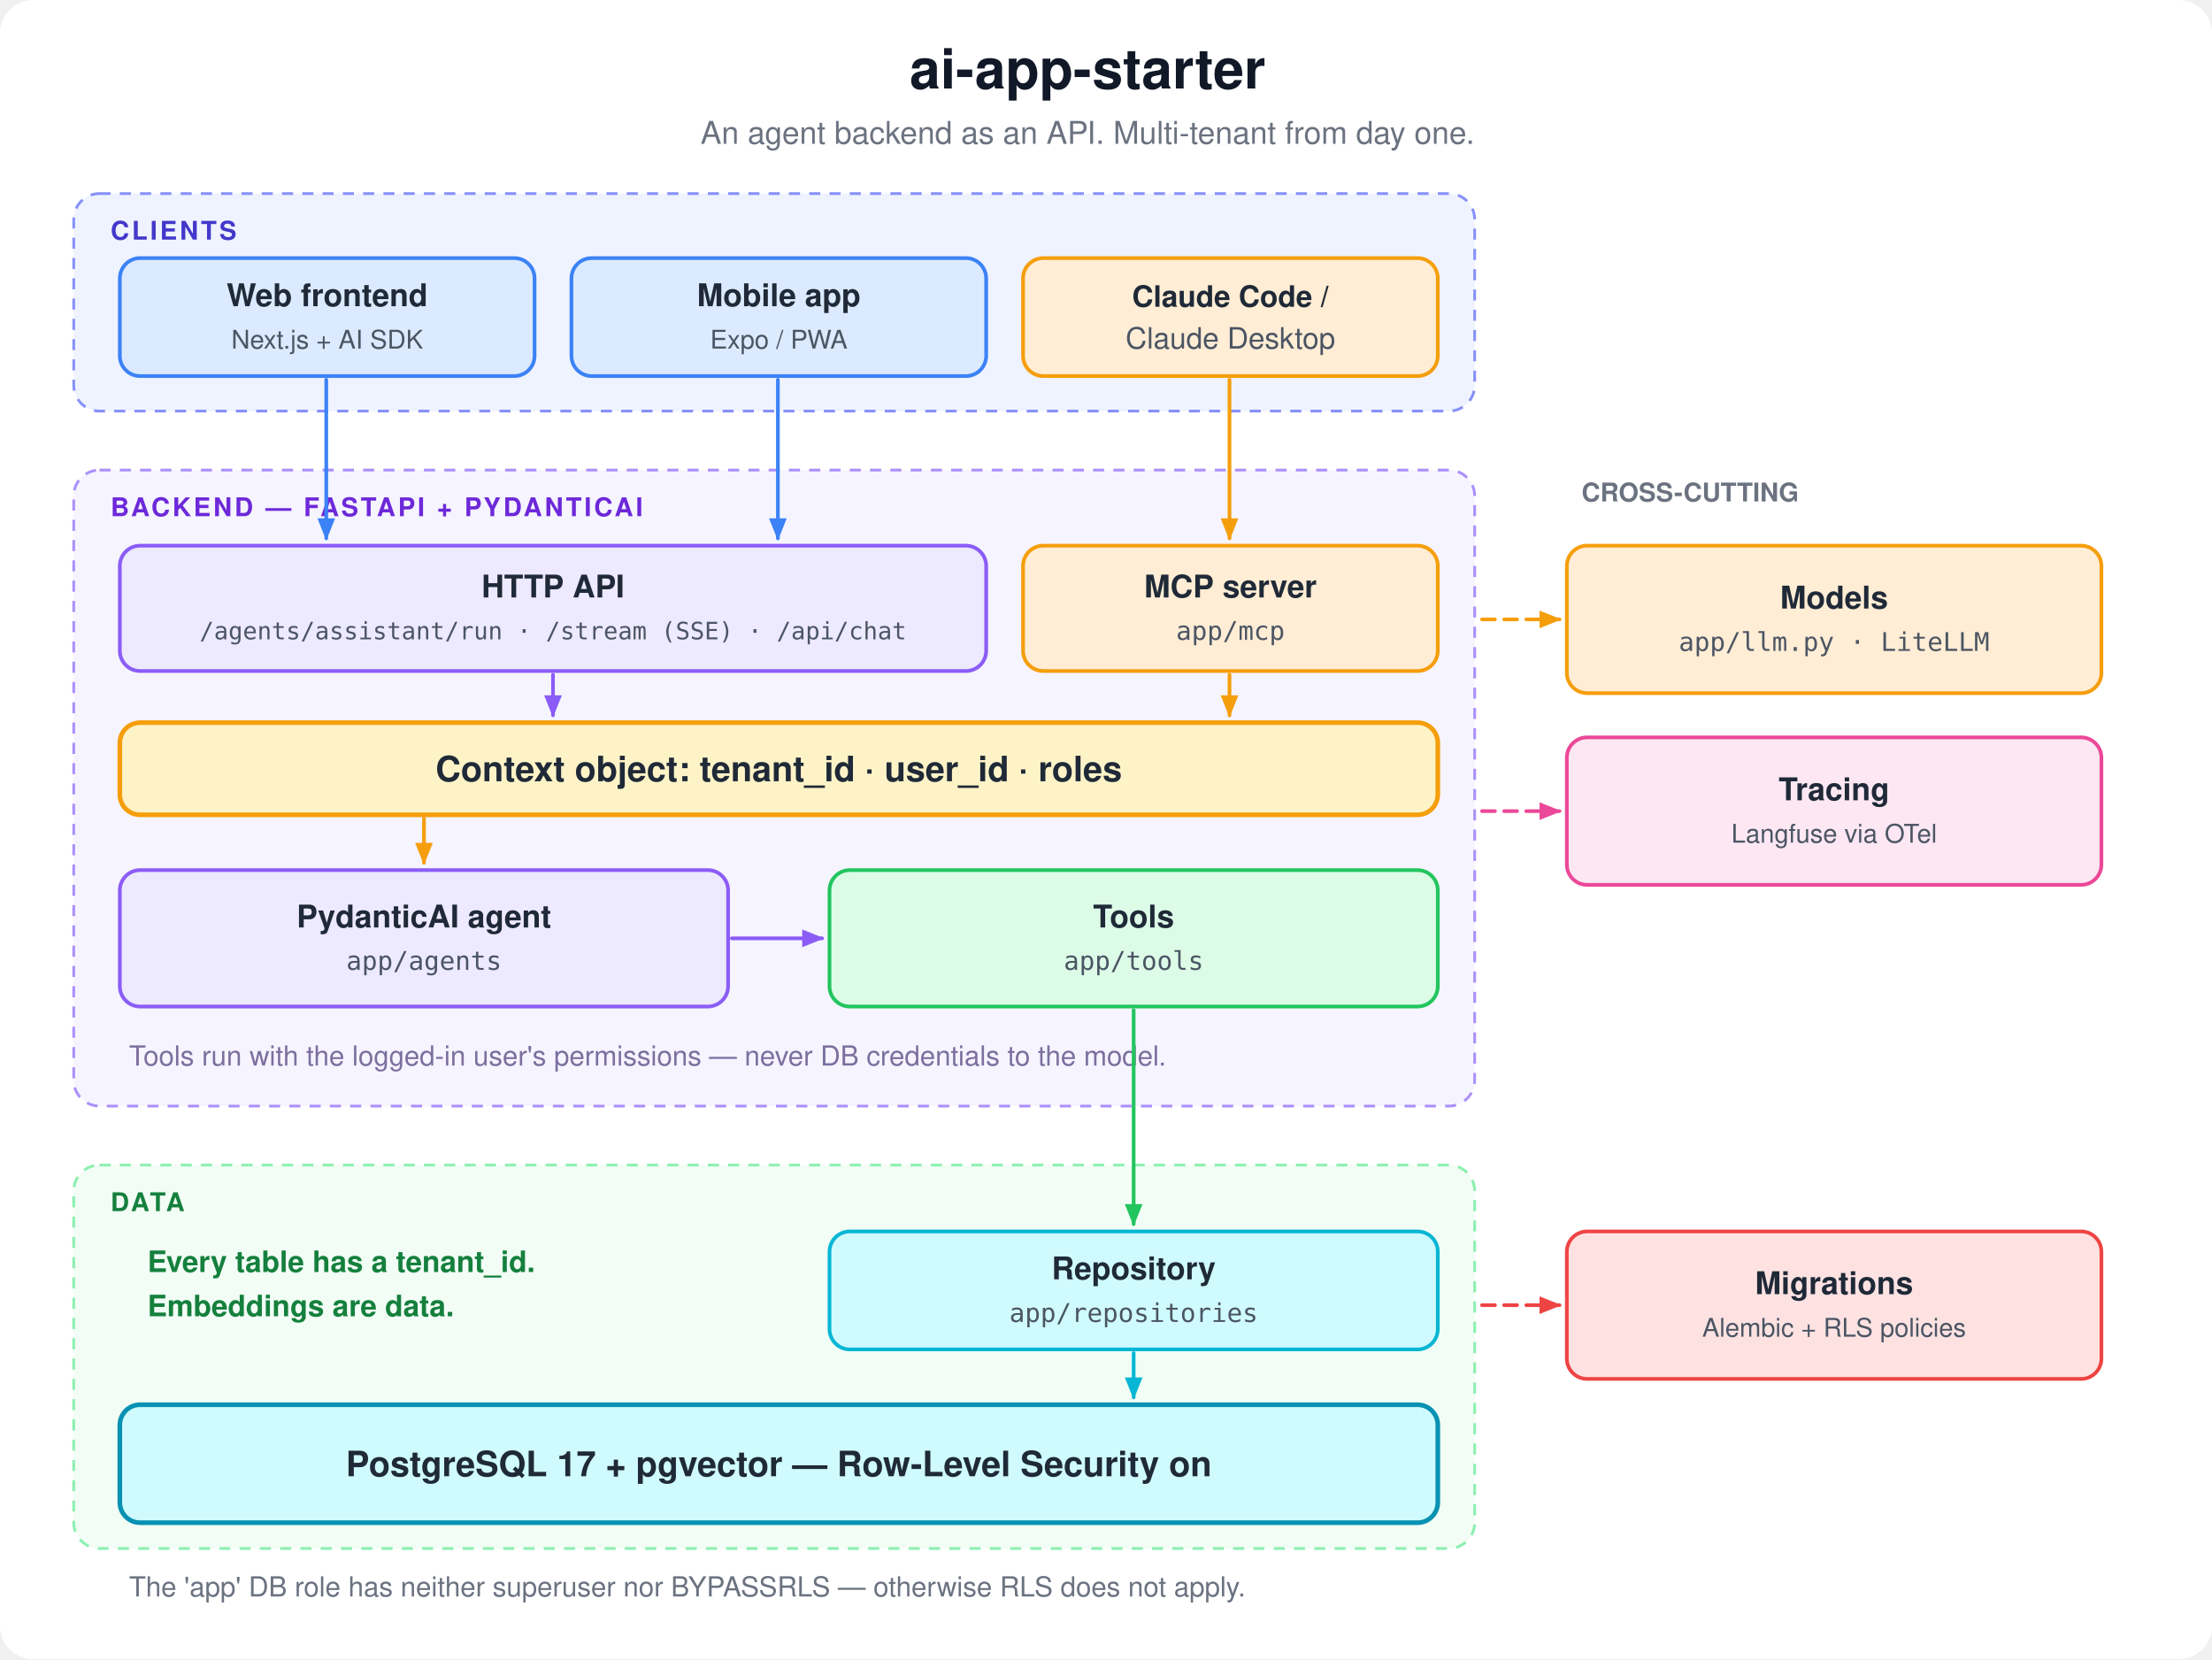
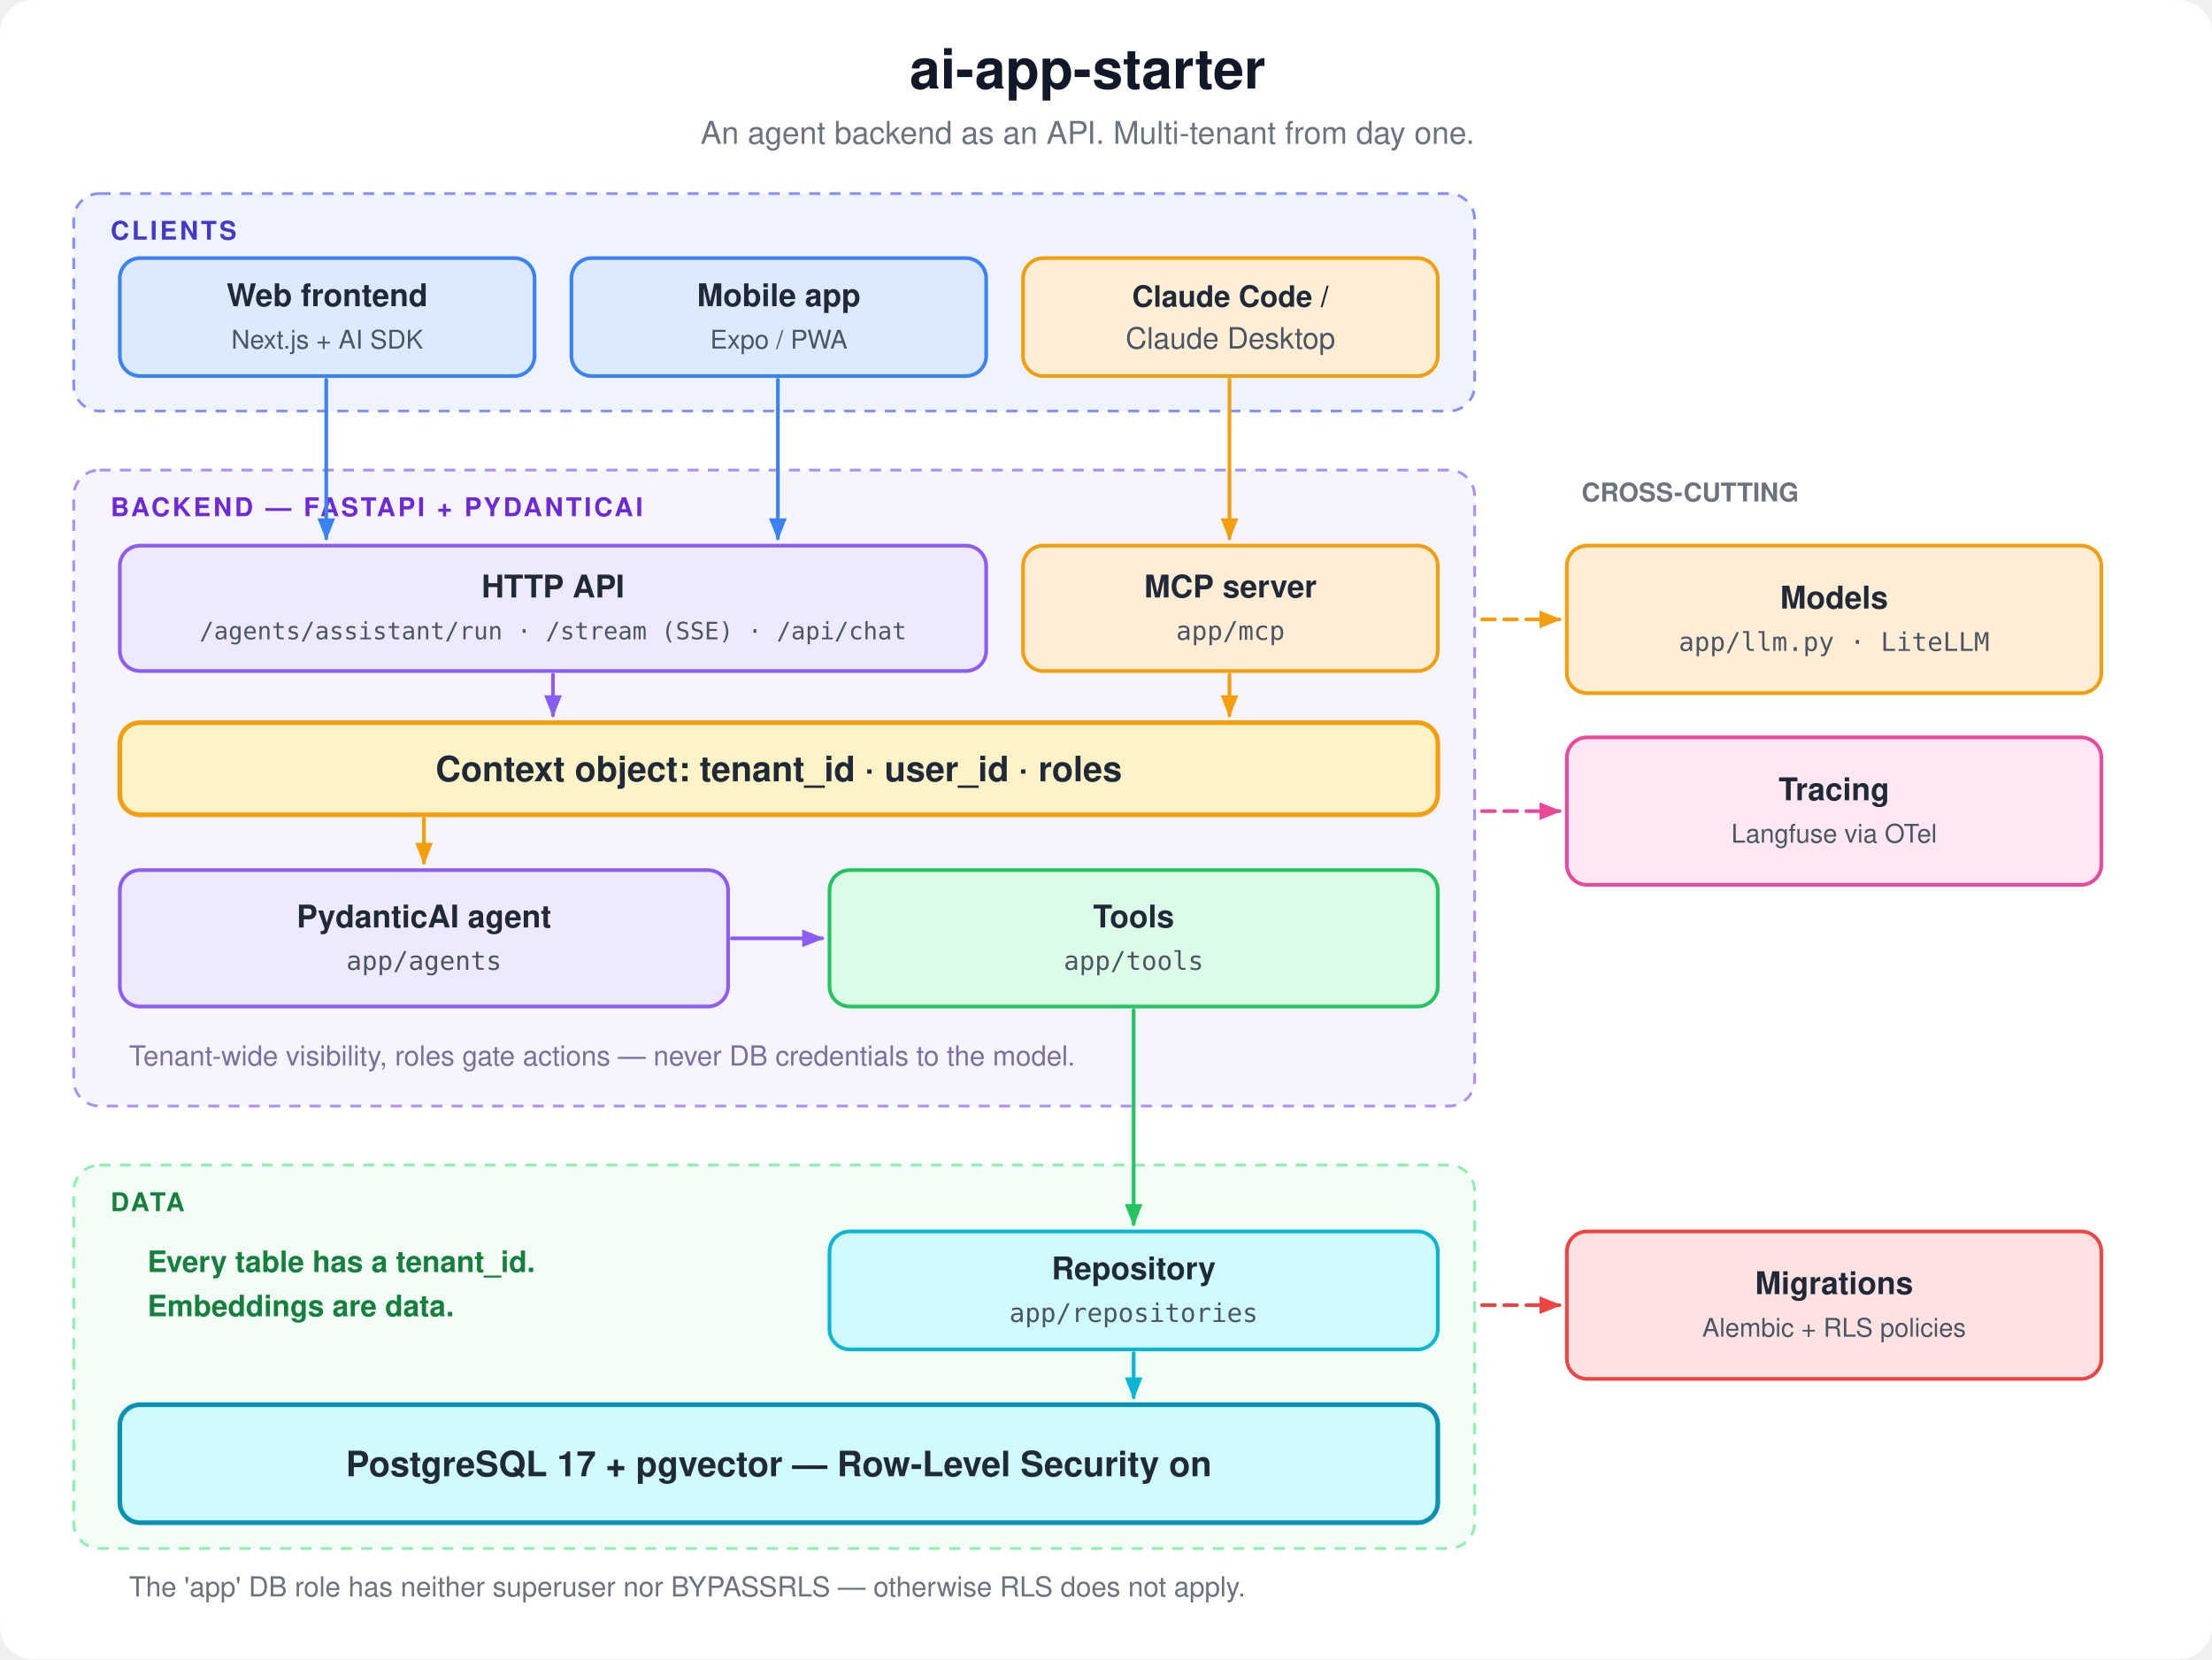
<svg xmlns="http://www.w3.org/2000/svg" viewBox="0 0 1200 900" width="1200" height="900" role="img">
  <defs>
    <marker id="ah06b6d4" viewBox="0 0 10 10" refX="9" refY="5" markerWidth="6" markerHeight="6" orient="auto-start-reverse">
      <path d="M 0 1 L 10 5 L 0 9 z" fill="#06b6d4" />
    </marker>
    <marker id="ah22c55e" viewBox="0 0 10 10" refX="9" refY="5" markerWidth="6" markerHeight="6" orient="auto-start-reverse">
      <path d="M 0 1 L 10 5 L 0 9 z" fill="#22c55e" />
    </marker>
    <marker id="ah3b82f6" viewBox="0 0 10 10" refX="9" refY="5" markerWidth="6" markerHeight="6" orient="auto-start-reverse">
      <path d="M 0 1 L 10 5 L 0 9 z" fill="#3b82f6" />
    </marker>
    <marker id="ah8b5cf6" viewBox="0 0 10 10" refX="9" refY="5" markerWidth="6" markerHeight="6" orient="auto-start-reverse">
      <path d="M 0 1 L 10 5 L 0 9 z" fill="#8b5cf6" />
    </marker>
    <marker id="ahec4899" viewBox="0 0 10 10" refX="9" refY="5" markerWidth="6" markerHeight="6" orient="auto-start-reverse">
      <path d="M 0 1 L 10 5 L 0 9 z" fill="#ec4899" />
    </marker>
    <marker id="ahef4444" viewBox="0 0 10 10" refX="9" refY="5" markerWidth="6" markerHeight="6" orient="auto-start-reverse">
      <path d="M 0 1 L 10 5 L 0 9 z" fill="#ef4444" />
    </marker>
    <marker id="ahf59e0b" viewBox="0 0 10 10" refX="9" refY="5" markerWidth="6" markerHeight="6" orient="auto-start-reverse">
      <path d="M 0 1 L 10 5 L 0 9 z" fill="#f59e0b" />
    </marker>
  </defs>
  <rect width="1200" height="900" rx="18" fill="#ffffff" />
  <text x="590" y="48" text-anchor="middle" font-family="ui-sans-serif, -apple-system, 'Segoe UI', Helvetica, Arial, sans-serif" font-size="30" font-weight="700" fill="#111827">ai-app-starter</text>
  <text x="590" y="78" text-anchor="middle" font-family="ui-sans-serif, -apple-system, 'Segoe UI', Helvetica, Arial, sans-serif" font-size="17" font-weight="500" fill="#6b7280">An agent backend as an API. Multi-tenant from day one.</text>
  <rect x="40" y="105" width="760" height="118" rx="14" fill="#eef2ff" stroke="#818cf8" stroke-width="1.5" stroke-dasharray="6 5" opacity="0.95" />
  <text x="60" y="130" font-family="ui-sans-serif, -apple-system, 'Segoe UI', Helvetica, Arial, sans-serif" font-size="14" font-weight="700" letter-spacing="1.4" fill="#4338ca">CLIENTS</text>
  <rect x="65" y="140" width="225" height="64" rx="11" fill="#dbeafe" stroke="#3b82f6" stroke-width="2" />
  <text x="177.5" y="166.1" text-anchor="middle" font-family="ui-sans-serif, -apple-system, 'Segoe UI', Helvetica, Arial, sans-serif" font-size="17" font-weight="700" fill="#1f2937">Web frontend</text>
  <text x="177.5" y="189.1" text-anchor="middle" font-family="ui-sans-serif, -apple-system, 'Segoe UI', Helvetica, Arial, sans-serif" font-size="14" font-weight="500" fill="#4b5563">Next.js + AI SDK</text>
  <rect x="310" y="140" width="225" height="64" rx="11" fill="#dbeafe" stroke="#3b82f6" stroke-width="2" />
  <text x="422.5" y="166.1" text-anchor="middle" font-family="ui-sans-serif, -apple-system, 'Segoe UI', Helvetica, Arial, sans-serif" font-size="17" font-weight="700" fill="#1f2937">Mobile app</text>
  <text x="422.5" y="189.1" text-anchor="middle" font-family="ui-sans-serif, -apple-system, 'Segoe UI', Helvetica, Arial, sans-serif" font-size="14" font-weight="500" fill="#4b5563">Expo / PWA</text>
  <rect x="555" y="140" width="225" height="64" rx="11" fill="#ffedd5" stroke="#f59e0b" stroke-width="2" />
  <text x="667.5" y="166.4" text-anchor="middle" font-family="ui-sans-serif, -apple-system, 'Segoe UI', Helvetica, Arial, sans-serif" font-size="16" font-weight="700" fill="#1f2937">Claude Code /</text>
  <text x="667.5" y="189.1" text-anchor="middle" font-family="ui-sans-serif, -apple-system, 'Segoe UI', Helvetica, Arial, sans-serif" font-size="16" font-weight="500" fill="#4b5563">Claude Desktop</text>
  <rect x="40" y="255" width="760" height="345" rx="14" fill="#f5f3ff" stroke="#a78bfa" stroke-width="1.5" stroke-dasharray="6 5" opacity="0.95" />
  <text x="60" y="280" font-family="ui-sans-serif, -apple-system, 'Segoe UI', Helvetica, Arial, sans-serif" font-size="14" font-weight="700" letter-spacing="1.4" fill="#6d28d9">BACKEND  —  FASTAPI + PYDANTICAI</text>
  <rect x="65" y="296" width="470" height="68" rx="11" fill="#ede9fe" stroke="#8b5cf6" stroke-width="2" />
  <text x="300.0" y="324.1" text-anchor="middle" font-family="ui-sans-serif, -apple-system, 'Segoe UI', Helvetica, Arial, sans-serif" font-size="17" font-weight="700" fill="#1f2937">HTTP API</text>
  <text x="300.0" y="346.8" text-anchor="middle" font-family="ui-monospace, SFMono-Regular, 'JetBrains Mono', Consolas, monospace" font-size="13" font-weight="500" fill="#4b5563">/agents/assistant/run  ·  /stream (SSE)  ·  /api/chat</text>
  <rect x="555" y="296" width="225" height="68" rx="11" fill="#ffedd5" stroke="#f59e0b" stroke-width="2" />
  <text x="667.5" y="324.1" text-anchor="middle" font-family="ui-sans-serif, -apple-system, 'Segoe UI', Helvetica, Arial, sans-serif" font-size="17" font-weight="700" fill="#1f2937">MCP server</text>
  <text x="667.5" y="347.1" text-anchor="middle" font-family="ui-monospace, SFMono-Regular, 'JetBrains Mono', Consolas, monospace" font-size="14" font-weight="500" fill="#4b5563">app/mcp</text>
  <path d="M 177 206 L 177 292" fill="none" stroke="#3b82f6" stroke-width="2" stroke-linecap="round" stroke-linejoin="round" marker-end="url(#ah3b82f6)" />
  <path d="M 422 206 L 422 292" fill="none" stroke="#3b82f6" stroke-width="2" stroke-linecap="round" stroke-linejoin="round" marker-end="url(#ah3b82f6)" />
  <path d="M 667 206 L 667 292" fill="none" stroke="#f59e0b" stroke-width="2" stroke-linecap="round" stroke-linejoin="round" marker-end="url(#ahf59e0b)" />
  <rect x="65" y="392" width="715" height="50" rx="11" fill="#fef3c7" stroke="#f59e0b" stroke-width="2.5" />
  <text x="422.5" y="423.8" text-anchor="middle" font-family="ui-sans-serif, -apple-system, 'Segoe UI', Helvetica, Arial, sans-serif" font-size="19" font-weight="700" fill="#1f2937">Context object:   tenant_id  ·  user_id  ·  roles</text>
  <path d="M 300 366 L 300 388" fill="none" stroke="#8b5cf6" stroke-width="2" stroke-linecap="round" stroke-linejoin="round" marker-end="url(#ah8b5cf6)" />
  <path d="M 667 366 L 667 388" fill="none" stroke="#f59e0b" stroke-width="2" stroke-linecap="round" stroke-linejoin="round" marker-end="url(#ahf59e0b)" />
  <rect x="65" y="472" width="330" height="74" rx="11" fill="#ede9fe" stroke="#8b5cf6" stroke-width="2" />
  <text x="230.0" y="503.1" text-anchor="middle" font-family="ui-sans-serif, -apple-system, 'Segoe UI', Helvetica, Arial, sans-serif" font-size="17" font-weight="700" fill="#1f2937">PydanticAI agent</text>
  <text x="230.0" y="526.1" text-anchor="middle" font-family="ui-monospace, SFMono-Regular, 'JetBrains Mono', Consolas, monospace" font-size="14" font-weight="500" fill="#4b5563">app/agents</text>
  <rect x="450" y="472" width="330" height="74" rx="11" fill="#dcfce7" stroke="#22c55e" stroke-width="2" />
  <text x="615.0" y="503.1" text-anchor="middle" font-family="ui-sans-serif, -apple-system, 'Segoe UI', Helvetica, Arial, sans-serif" font-size="17" font-weight="700" fill="#1f2937">Tools</text>
  <text x="615.0" y="526.1" text-anchor="middle" font-family="ui-monospace, SFMono-Regular, 'JetBrains Mono', Consolas, monospace" font-size="14" font-weight="500" fill="#4b5563">app/tools</text>
  <path d="M 230 444 L 230 468" fill="none" stroke="#f59e0b" stroke-width="2" stroke-linecap="round" stroke-linejoin="round" marker-end="url(#ahf59e0b)" />
  <path d="M 397 509 L 446 509" fill="none" stroke="#8b5cf6" stroke-width="2" stroke-linecap="round" stroke-linejoin="round" marker-end="url(#ah8b5cf6)" />
-   <text x="70" y="578" text-anchor="start" font-family="ui-sans-serif, -apple-system, 'Segoe UI', Helvetica, Arial, sans-serif" font-size="15" font-weight="500" fill="#7c6f9e">Tools run with the logged-in user's permissions — never DB credentials to the model.</text>
+   <text x="70" y="578" text-anchor="start" font-family="ui-sans-serif, -apple-system, 'Segoe UI', Helvetica, Arial, sans-serif" font-size="15" font-weight="500" fill="#7c6f9e">Tenant-wide visibility, roles gate actions — never DB credentials to the model.</text>
  <rect x="40" y="632" width="760" height="208" rx="14" fill="#f0fdf4" stroke="#86efac" stroke-width="1.5" stroke-dasharray="6 5" opacity="0.95" />
  <text x="60" y="657" font-family="ui-sans-serif, -apple-system, 'Segoe UI', Helvetica, Arial, sans-serif" font-size="14" font-weight="700" letter-spacing="1.4" fill="#15803d">DATA</text>
  <rect x="450" y="668" width="330" height="64" rx="11" fill="#cffafe" stroke="#06b6d4" stroke-width="2" />
  <text x="615.0" y="694.0" text-anchor="middle" font-family="ui-sans-serif, -apple-system, 'Segoe UI', Helvetica, Arial, sans-serif" font-size="17" font-weight="700" fill="#1f2937">Repository</text>
  <text x="615.0" y="717.1" text-anchor="middle" font-family="ui-monospace, SFMono-Regular, 'JetBrains Mono', Consolas, monospace" font-size="14" font-weight="500" fill="#4b5563">app/repositories</text>
  <path d="M 615 548 L 615 664" fill="none" stroke="#22c55e" stroke-width="2" stroke-linecap="round" stroke-linejoin="round" marker-end="url(#ah22c55e)" />
  <text x="80" y="690" text-anchor="start" font-family="ui-sans-serif, -apple-system, 'Segoe UI', Helvetica, Arial, sans-serif" font-size="16" font-weight="600" fill="#15803d">Every table has a tenant_id.</text>
  <text x="80" y="714" text-anchor="start" font-family="ui-sans-serif, -apple-system, 'Segoe UI', Helvetica, Arial, sans-serif" font-size="16" font-weight="600" fill="#15803d">Embeddings are data.</text>
  <rect x="65" y="762" width="715" height="64" rx="11" fill="#cffafe" stroke="#0891b2" stroke-width="2.5" />
  <text x="422.5" y="800.8" text-anchor="middle" font-family="ui-sans-serif, -apple-system, 'Segoe UI', Helvetica, Arial, sans-serif" font-size="19" font-weight="700" fill="#1f2937">PostgreSQL 17 + pgvector   —   Row-Level Security on</text>
  <path d="M 615 734 L 615 758" fill="none" stroke="#06b6d4" stroke-width="2" stroke-linecap="round" stroke-linejoin="round" marker-end="url(#ah06b6d4)" />
  <text x="70" y="866" text-anchor="start" font-family="ui-sans-serif, -apple-system, 'Segoe UI', Helvetica, Arial, sans-serif" font-size="15" font-weight="500" fill="#6b7280">The 'app' DB role has neither superuser nor BYPASSRLS — otherwise RLS does not apply.</text>
  <text x="858" y="272" text-anchor="start" font-family="ui-sans-serif, -apple-system, 'Segoe UI', Helvetica, Arial, sans-serif" font-size="14" font-weight="700" fill="#6b7280">CROSS-CUTTING</text>
  <rect x="850" y="296" width="290" height="80" rx="11" fill="#ffedd5" stroke="#f59e0b" stroke-width="2" />
  <text x="995.0" y="330.1" text-anchor="middle" font-family="ui-sans-serif, -apple-system, 'Segoe UI', Helvetica, Arial, sans-serif" font-size="17" font-weight="700" fill="#1f2937">Models</text>
  <text x="995.0" y="353.1" text-anchor="middle" font-family="ui-monospace, SFMono-Regular, 'JetBrains Mono', Consolas, monospace" font-size="14" font-weight="500" fill="#4b5563">app/llm.py  ·  LiteLLM</text>
  <path d="M 804 336 L 846 336" fill="none" stroke="#f59e0b" stroke-width="2" stroke-linecap="round" stroke-linejoin="round" stroke-dasharray="7 5" marker-end="url(#ahf59e0b)" />
  <rect x="850" y="400" width="290" height="80" rx="11" fill="#fce7f3" stroke="#ec4899" stroke-width="2" />
  <text x="995.0" y="434.1" text-anchor="middle" font-family="ui-sans-serif, -apple-system, 'Segoe UI', Helvetica, Arial, sans-serif" font-size="17" font-weight="700" fill="#1f2937">Tracing</text>
  <text x="995.0" y="457.1" text-anchor="middle" font-family="ui-sans-serif, -apple-system, 'Segoe UI', Helvetica, Arial, sans-serif" font-size="14" font-weight="500" fill="#4b5563">Langfuse via OTel</text>
  <path d="M 804 440 L 846 440" fill="none" stroke="#ec4899" stroke-width="2" stroke-linecap="round" stroke-linejoin="round" stroke-dasharray="7 5" marker-end="url(#ahec4899)" />
  <rect x="850" y="668" width="290" height="80" rx="11" fill="#fee2e2" stroke="#ef4444" stroke-width="2" />
  <text x="995.0" y="702.0" text-anchor="middle" font-family="ui-sans-serif, -apple-system, 'Segoe UI', Helvetica, Arial, sans-serif" font-size="17" font-weight="700" fill="#1f2937">Migrations</text>
  <text x="995.0" y="725.1" text-anchor="middle" font-family="ui-sans-serif, -apple-system, 'Segoe UI', Helvetica, Arial, sans-serif" font-size="14" font-weight="500" fill="#4b5563">Alembic + RLS policies</text>
  <path d="M 804 708 L 846 708" fill="none" stroke="#ef4444" stroke-width="2" stroke-linecap="round" stroke-linejoin="round" stroke-dasharray="7 5" marker-end="url(#ahef4444)" />
</svg>
